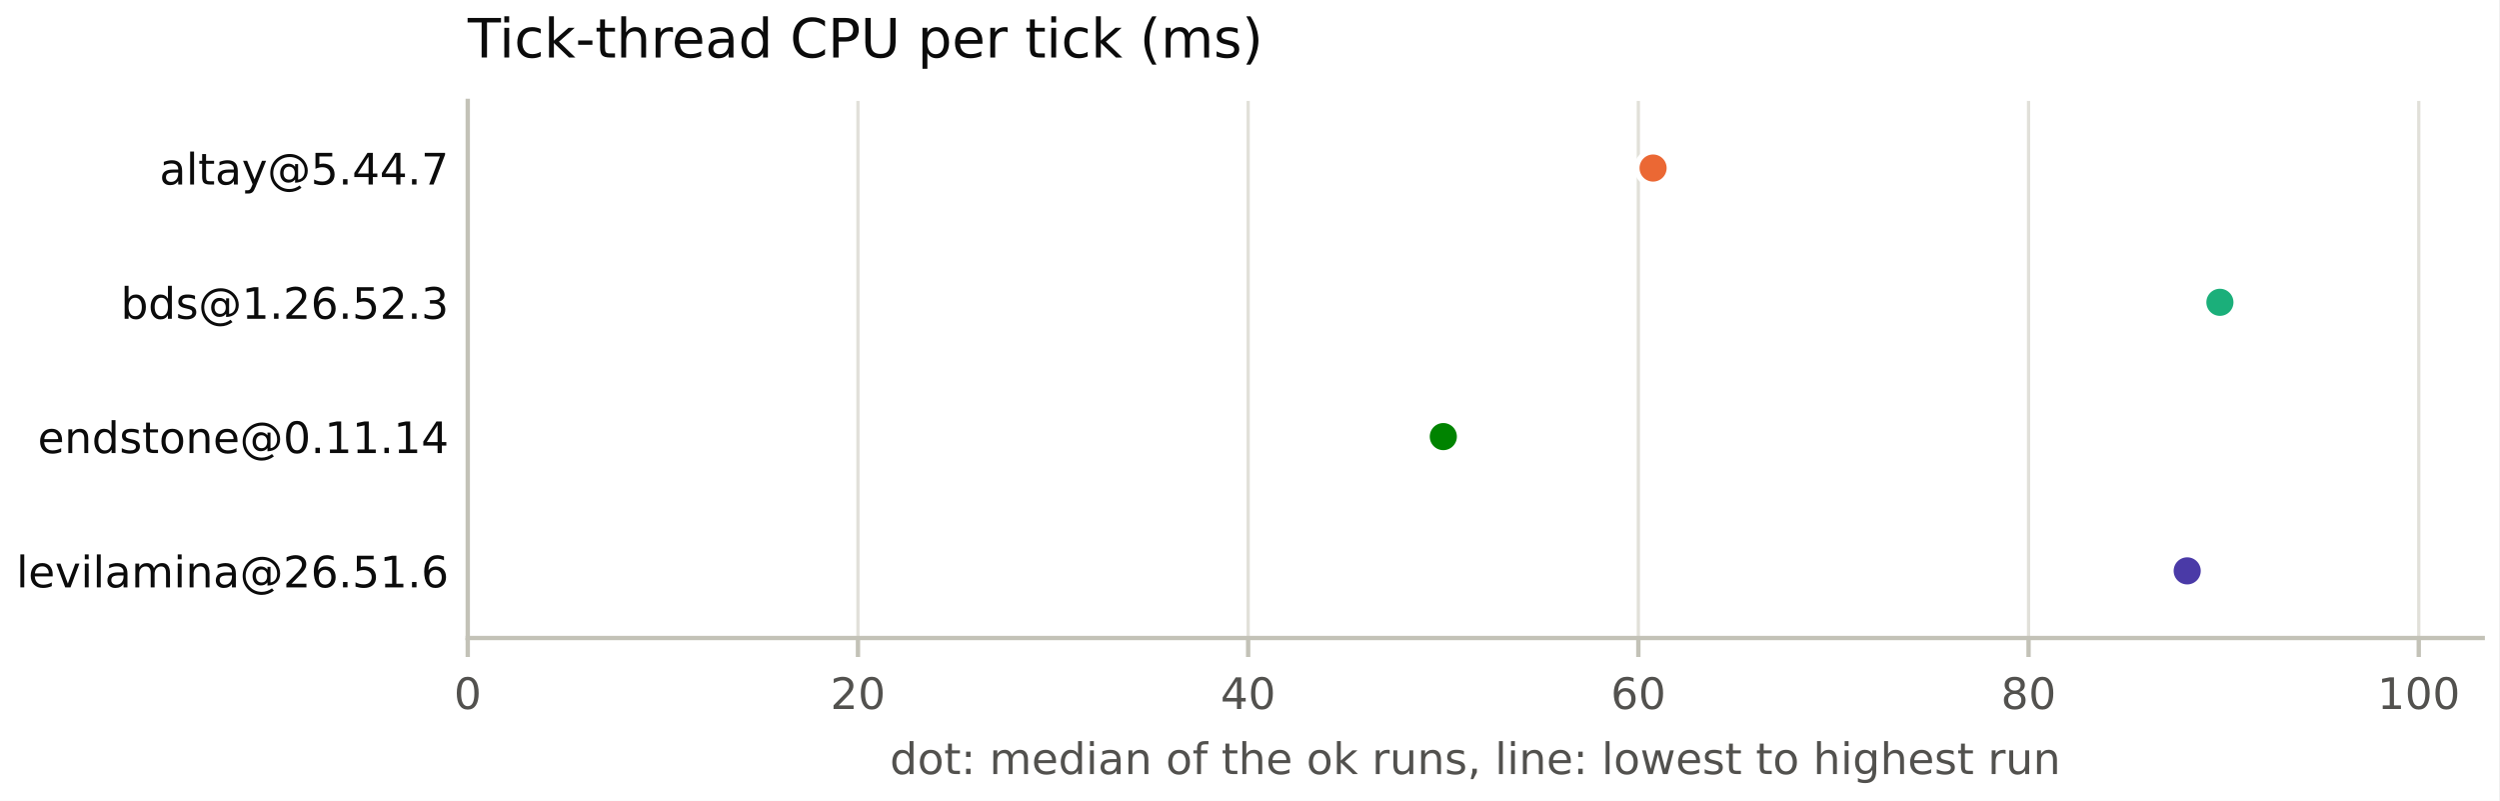
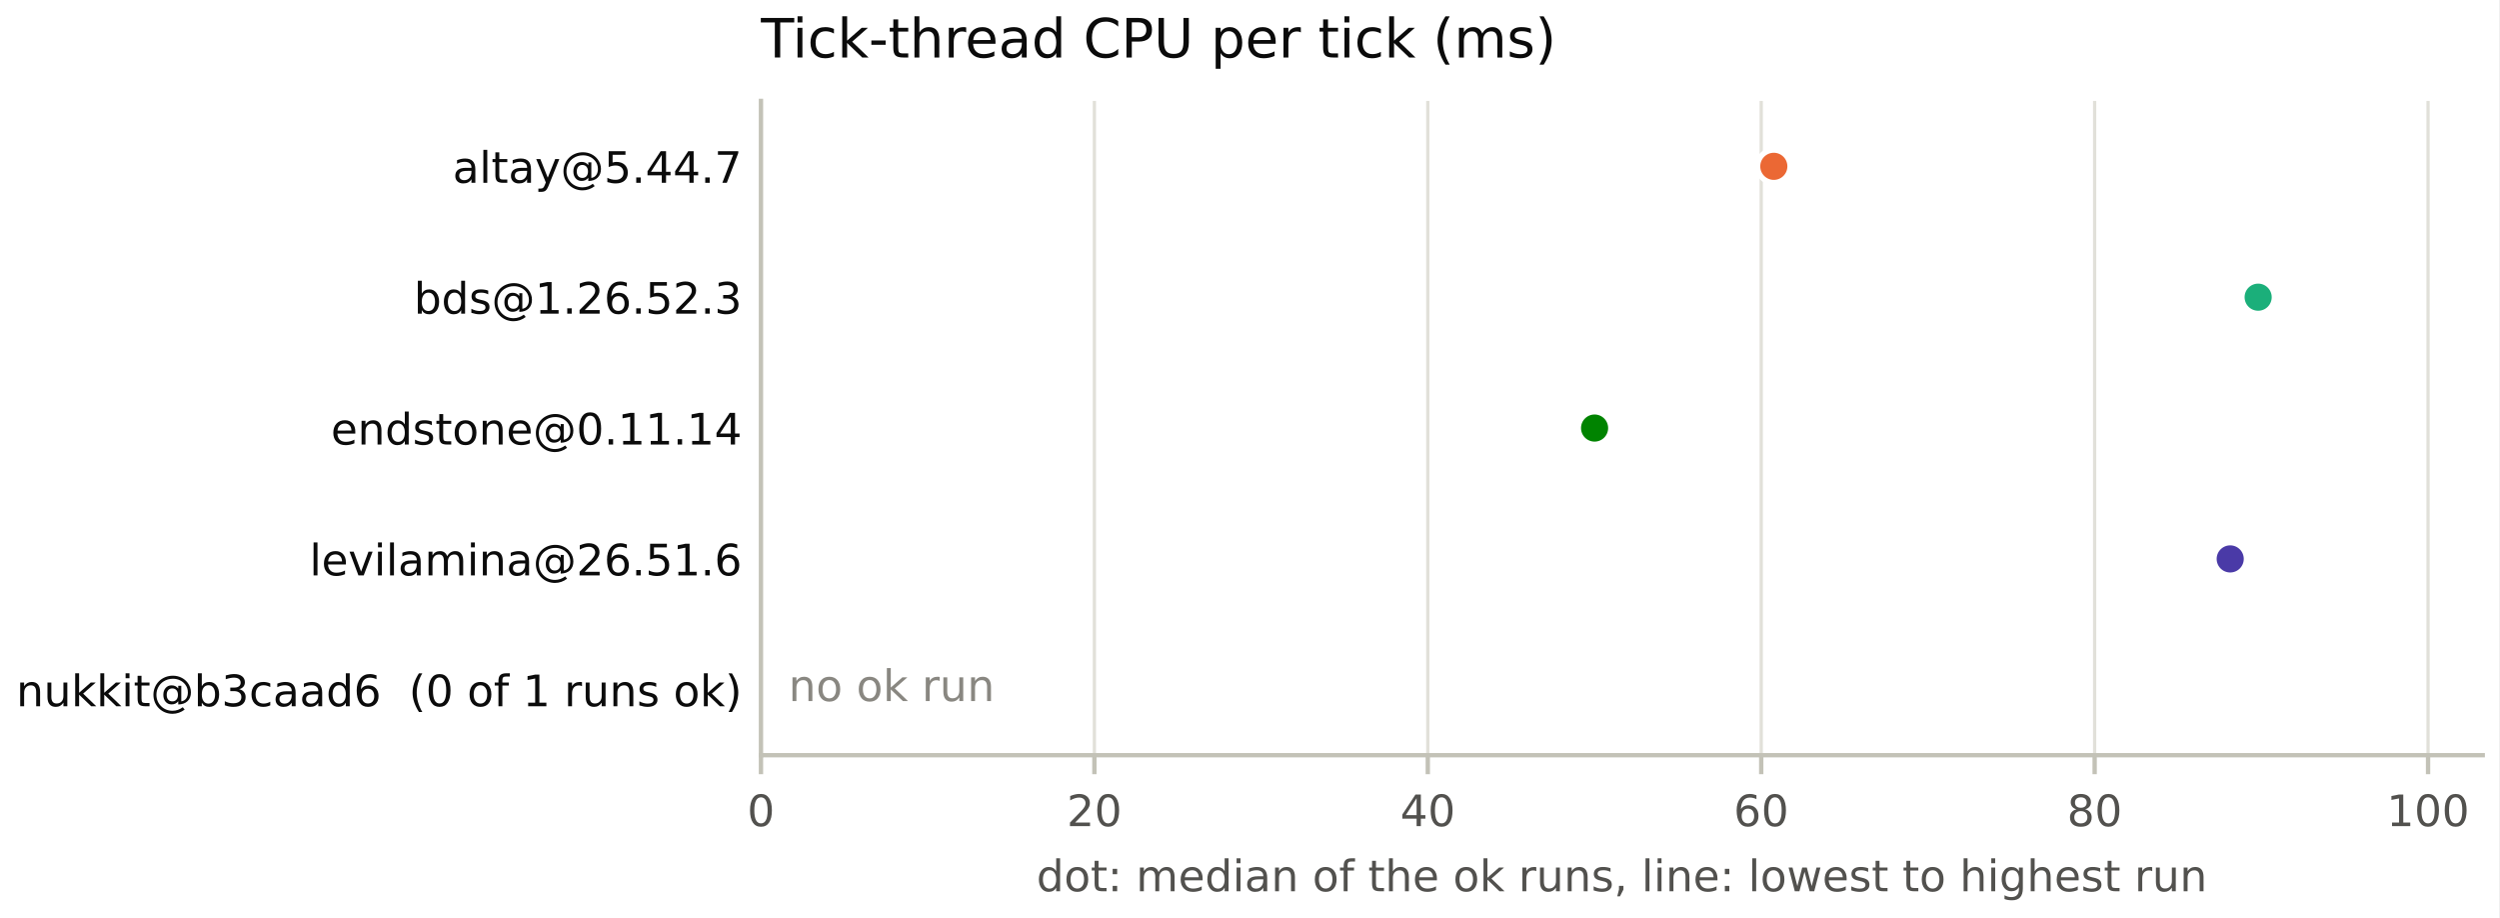
- <svg xmlns="http://www.w3.org/2000/svg" xmlns:xlink="http://www.w3.org/1999/xlink" width="460.8pt" height="147.6pt" viewBox="0 0 460.8 147.6" version="1.1">
+ <svg xmlns="http://www.w3.org/2000/svg" xmlns:xlink="http://www.w3.org/1999/xlink" width="460.8pt" height="169.2pt" viewBox="0 0 460.8 169.2" version="1.1">
  <defs>
    <style type="text/css">*{stroke-linejoin: round; stroke-linecap: butt}</style>
  </defs>
  <g id="figure_1">
    <g id="patch_1">
-       <path d="M 0 147.6  L 460.8 147.6  L 460.8 0  L 0 0  z " style="fill: #ffffff" />
+       <path d="M 0 169.2  L 460.8 169.2  L 460.8 0  L 0 0  z " style="fill: #ffffff" />
    </g>
    <g id="axes_1">
      <g id="patch_2">
-         <path d="M 86.25 117.599  L 457.8 117.599  L 457.8 18.599  L 86.25 18.599  z " style="fill: #ffffff" />
+         <path d="M 140.318 139.199  L 457.8 139.199  L 457.8 18.599  L 140.318 18.599  z " style="fill: #ffffff" />
      </g>
      <g id="matplotlib.axis_1">
        <g id="xtick_1">
          <g id="line2d_1">
-             <path d="M 86.25 117.599  L 86.25 18.599  " clip-path="url(#p5aa311c9fc)" style="fill: none; stroke: #e1e0d9; stroke-width: 0.6; stroke-linecap: square" />
+             <path d="M 140.318 139.199  L 140.318 18.599  " clip-path="url(#pf9aaf9a7cf)" style="fill: none; stroke: #e1e0d9; stroke-width: 0.6; stroke-linecap: square" />
          </g>
          <g id="line2d_2">
            <defs>
-               <path id="m9d5c777784" d="M 0 0  L 0 3.5  " style="stroke: #c3c2b7; stroke-width: 0.8" />
+               <path id="m6a92cbab7a" d="M 0 0  L 0 3.5  " style="stroke: #c3c2b7; stroke-width: 0.8" />
            </defs>
            <g>
-               <use xlink:href="#m9d5c777784" x="86.25" y="117.599" style="fill: #c3c2b7; stroke: #c3c2b7; stroke-width: 0.8" />
+               <use xlink:href="#m6a92cbab7a" x="140.318" y="139.199" style="fill: #c3c2b7; stroke: #c3c2b7; stroke-width: 0.8" />
            </g>
          </g>
          <g id="text_1">
-             <g style="fill: #52514e" transform="translate(83.70524 130.6773) scale(0.08 -0.08)">
+             <g style="fill: #52514e" transform="translate(137.7727 152.2773) scale(0.08 -0.08)">
              <defs>
                <path id="DejaVuSans-13" d="M 2034 4250  Q 1547 4250 1301 3770  Q 1056 3291 1056 2328  Q 1056 1369 1301 889  Q 1547 409 2034 409  Q 2525 409 2770 889  Q 3016 1369 3016 2328  Q 3016 3291 2770 3770  Q 2525 4250 2034 4250  z M 2034 4750  Q 2819 4750 3233 4129  Q 3647 3509 3647 2328  Q 3647 1150 3233 529  Q 2819 -91 2034 -91  Q 1250 -91 836 529  Q 422 1150 422 2328  Q 422 3509 836 4129  Q 1250 4750 2034 4750  z " transform="scale(0.015625)" />
              </defs>
              <use xlink:href="#DejaVuSans-13" />
            </g>
          </g>
        </g>
        <g id="xtick_2">
          <g id="line2d_3">
-             <path d="M 158.201 117.599  L 158.201 18.599  " clip-path="url(#p5aa311c9fc)" style="fill: none; stroke: #e1e0d9; stroke-width: 0.6; stroke-linecap: square" />
+             <path d="M 201.798 139.199  L 201.798 18.599  " clip-path="url(#pf9aaf9a7cf)" style="fill: none; stroke: #e1e0d9; stroke-width: 0.6; stroke-linecap: square" />
          </g>
          <g id="line2d_4">
            <g>
-               <use xlink:href="#m9d5c777784" x="158.201" y="117.599" style="fill: #c3c2b7; stroke: #c3c2b7; stroke-width: 0.8" />
+               <use xlink:href="#m6a92cbab7a" x="201.798" y="139.199" style="fill: #c3c2b7; stroke: #c3c2b7; stroke-width: 0.8" />
            </g>
          </g>
          <g id="text_2">
-             <g style="fill: #52514e" transform="translate(153.1107 130.6773) scale(0.08 -0.08)">
+             <g style="fill: #52514e" transform="translate(196.7081 152.2773) scale(0.08 -0.08)">
              <defs>
                <path id="DejaVuSans-15" d="M 1228 531  L 3431 531  L 3431 0  L 469 0  L 469 531  Q 828 903 1448 1529  Q 2069 2156 2228 2338  Q 2531 2678 2651 2914  Q 2772 3150 2772 3378  Q 2772 3750 2511 3984  Q 2250 4219 1831 4219  Q 1534 4219 1204 4116  Q 875 4013 500 3803  L 500 4441  Q 881 4594 1212 4672  Q 1544 4750 1819 4750  Q 2544 4750 2975 4387  Q 3406 4025 3406 3419  Q 3406 3131 3298 2873  Q 3191 2616 2906 2266  Q 2828 2175 2409 1742  Q 1991 1309 1228 531  z " transform="scale(0.015625)" />
              </defs>
              <use xlink:href="#DejaVuSans-15" />
              <use xlink:href="#DejaVuSans-13" transform="translate(63.625 0)" />
            </g>
          </g>
        </g>
        <g id="xtick_3">
          <g id="line2d_5">
-             <path d="M 230.151 117.599  L 230.151 18.599  " clip-path="url(#p5aa311c9fc)" style="fill: none; stroke: #e1e0d9; stroke-width: 0.6; stroke-linecap: square" />
+             <path d="M 263.278 139.199  L 263.278 18.599  " clip-path="url(#pf9aaf9a7cf)" style="fill: none; stroke: #e1e0d9; stroke-width: 0.6; stroke-linecap: square" />
          </g>
          <g id="line2d_6">
            <g>
-               <use xlink:href="#m9d5c777784" x="230.151" y="117.599" style="fill: #c3c2b7; stroke: #c3c2b7; stroke-width: 0.8" />
+               <use xlink:href="#m6a92cbab7a" x="263.278" y="139.199" style="fill: #c3c2b7; stroke: #c3c2b7; stroke-width: 0.8" />
            </g>
          </g>
          <g id="text_3">
-             <g style="fill: #52514e" transform="translate(225.0612 130.6773) scale(0.08 -0.08)">
+             <g style="fill: #52514e" transform="translate(258.1884 152.2773) scale(0.08 -0.08)">
              <defs>
                <path id="DejaVuSans-17" d="M 2419 4116  L 825 1625  L 2419 1625  L 2419 4116  z M 2253 4666  L 3047 4666  L 3047 1625  L 3713 1625  L 3713 1100  L 3047 1100  L 3047 0  L 2419 0  L 2419 1100  L 313 1100  L 313 1709  L 2253 4666  z " transform="scale(0.015625)" />
              </defs>
              <use xlink:href="#DejaVuSans-17" />
              <use xlink:href="#DejaVuSans-13" transform="translate(63.625 0)" />
            </g>
          </g>
        </g>
        <g id="xtick_4">
          <g id="line2d_7">
-             <path d="M 302.102 117.599  L 302.102 18.599  " clip-path="url(#p5aa311c9fc)" style="fill: none; stroke: #e1e0d9; stroke-width: 0.6; stroke-linecap: square" />
+             <path d="M 324.759 139.199  L 324.759 18.599  " clip-path="url(#pf9aaf9a7cf)" style="fill: none; stroke: #e1e0d9; stroke-width: 0.6; stroke-linecap: square" />
          </g>
          <g id="line2d_8">
            <g>
-               <use xlink:href="#m9d5c777784" x="302.102" y="117.599" style="fill: #c3c2b7; stroke: #c3c2b7; stroke-width: 0.8" />
+               <use xlink:href="#m6a92cbab7a" x="324.759" y="139.199" style="fill: #c3c2b7; stroke: #c3c2b7; stroke-width: 0.8" />
            </g>
          </g>
          <g id="text_4">
-             <g style="fill: #52514e" transform="translate(297.0117 130.6773) scale(0.08 -0.08)">
+             <g style="fill: #52514e" transform="translate(319.6688 152.2773) scale(0.08 -0.08)">
              <defs>
                <path id="DejaVuSans-19" d="M 2113 2584  Q 1688 2584 1439 2293  Q 1191 2003 1191 1497  Q 1191 994 1439 701  Q 1688 409 2113 409  Q 2538 409 2786 701  Q 3034 994 3034 1497  Q 3034 2003 2786 2293  Q 2538 2584 2113 2584  z M 3366 4563  L 3366 3988  Q 3128 4100 2886 4159  Q 2644 4219 2406 4219  Q 1781 4219 1451 3797  Q 1122 3375 1075 2522  Q 1259 2794 1537 2939  Q 1816 3084 2150 3084  Q 2853 3084 3261 2657  Q 3669 2231 3669 1497  Q 3669 778 3244 343  Q 2819 -91 2113 -91  Q 1303 -91 875 529  Q 447 1150 447 2328  Q 447 3434 972 4092  Q 1497 4750 2381 4750  Q 2619 4750 2861 4703  Q 3103 4656 3366 4563  z " transform="scale(0.015625)" />
              </defs>
              <use xlink:href="#DejaVuSans-19" />
              <use xlink:href="#DejaVuSans-13" transform="translate(63.625 0)" />
            </g>
          </g>
        </g>
        <g id="xtick_5">
          <g id="line2d_9">
-             <path d="M 374.052 117.599  L 374.052 18.599  " clip-path="url(#p5aa311c9fc)" style="fill: none; stroke: #e1e0d9; stroke-width: 0.6; stroke-linecap: square" />
+             <path d="M 386.239 139.199  L 386.239 18.599  " clip-path="url(#pf9aaf9a7cf)" style="fill: none; stroke: #e1e0d9; stroke-width: 0.6; stroke-linecap: square" />
          </g>
          <g id="line2d_10">
            <g>
-               <use xlink:href="#m9d5c777784" x="374.052" y="117.599" style="fill: #c3c2b7; stroke: #c3c2b7; stroke-width: 0.8" />
+               <use xlink:href="#m6a92cbab7a" x="386.239" y="139.199" style="fill: #c3c2b7; stroke: #c3c2b7; stroke-width: 0.8" />
            </g>
          </g>
          <g id="text_5">
-             <g style="fill: #52514e" transform="translate(368.9623 130.6773) scale(0.08 -0.08)">
+             <g style="fill: #52514e" transform="translate(381.1491 152.2773) scale(0.08 -0.08)">
              <defs>
                <path id="DejaVuSans-1b" d="M 2034 2216  Q 1584 2216 1326 1975  Q 1069 1734 1069 1313  Q 1069 891 1326 650  Q 1584 409 2034 409  Q 2484 409 2743 651  Q 3003 894 3003 1313  Q 3003 1734 2745 1975  Q 2488 2216 2034 2216  z M 1403 2484  Q 997 2584 770 2862  Q 544 3141 544 3541  Q 544 4100 942 4425  Q 1341 4750 2034 4750  Q 2731 4750 3128 4425  Q 3525 4100 3525 3541  Q 3525 3141 3298 2862  Q 3072 2584 2669 2484  Q 3125 2378 3379 2068  Q 3634 1759 3634 1313  Q 3634 634 3220 271  Q 2806 -91 2034 -91  Q 1263 -91 848 271  Q 434 634 434 1313  Q 434 1759 690 2068  Q 947 2378 1403 2484  z M 1172 3481  Q 1172 3119 1398 2916  Q 1625 2713 2034 2713  Q 2441 2713 2670 2916  Q 2900 3119 2900 3481  Q 2900 3844 2670 4047  Q 2441 4250 2034 4250  Q 1625 4250 1398 4047  Q 1172 3844 1172 3481  z " transform="scale(0.015625)" />
              </defs>
              <use xlink:href="#DejaVuSans-1b" />
              <use xlink:href="#DejaVuSans-13" transform="translate(63.625 0)" />
            </g>
          </g>
        </g>
        <g id="xtick_6">
          <g id="line2d_11">
-             <path d="M 446.003 117.599  L 446.003 18.599  " clip-path="url(#p5aa311c9fc)" style="fill: none; stroke: #e1e0d9; stroke-width: 0.6; stroke-linecap: square" />
+             <path d="M 447.719 139.199  L 447.719 18.599  " clip-path="url(#pf9aaf9a7cf)" style="fill: none; stroke: #e1e0d9; stroke-width: 0.6; stroke-linecap: square" />
          </g>
          <g id="line2d_12">
            <g>
-               <use xlink:href="#m9d5c777784" x="446.003" y="117.599" style="fill: #c3c2b7; stroke: #c3c2b7; stroke-width: 0.8" />
+               <use xlink:href="#m6a92cbab7a" x="447.719" y="139.199" style="fill: #c3c2b7; stroke: #c3c2b7; stroke-width: 0.8" />
            </g>
          </g>
          <g id="text_6">
-             <g style="fill: #52514e" transform="translate(438.3678 130.6773) scale(0.08 -0.08)">
+             <g style="fill: #52514e" transform="translate(440.0844 152.2773) scale(0.08 -0.08)">
              <defs>
                <path id="DejaVuSans-14" d="M 794 531  L 1825 531  L 1825 4091  L 703 3866  L 703 4441  L 1819 4666  L 2450 4666  L 2450 531  L 3481 531  L 3481 0  L 794 0  L 794 531  z " transform="scale(0.015625)" />
              </defs>
              <use xlink:href="#DejaVuSans-14" />
              <use xlink:href="#DejaVuSans-13" transform="translate(63.625 0)" />
              <use xlink:href="#DejaVuSans-13" transform="translate(127.25 0)" />
            </g>
          </g>
        </g>
        <g id="text_7">
-           <g style="fill: #52514e" transform="translate(164.0894 142.6779) scale(0.08 -0.08)">
+           <g style="fill: #52514e" transform="translate(191.1231 164.2779) scale(0.08 -0.08)">
            <defs>
              <path id="DejaVuSans-47" d="M 2906 2969  L 2906 4863  L 3481 4863  L 3481 0  L 2906 0  L 2906 525  Q 2725 213 2448 61  Q 2172 -91 1784 -91  Q 1150 -91 751 415  Q 353 922 353 1747  Q 353 2572 751 3078  Q 1150 3584 1784 3584  Q 2172 3584 2448 3432  Q 2725 3281 2906 2969  z M 947 1747  Q 947 1113 1208 752  Q 1469 391 1925 391  Q 2381 391 2643 752  Q 2906 1113 2906 1747  Q 2906 2381 2643 2742  Q 2381 3103 1925 3103  Q 1469 3103 1208 2742  Q 947 2381 947 1747  z " transform="scale(0.015625)" />
              <path id="DejaVuSans-52" d="M 1959 3097  Q 1497 3097 1228 2736  Q 959 2375 959 1747  Q 959 1119 1226 758  Q 1494 397 1959 397  Q 2419 397 2687 759  Q 2956 1122 2956 1747  Q 2956 2369 2687 2733  Q 2419 3097 1959 3097  z M 1959 3584  Q 2709 3584 3137 3096  Q 3566 2609 3566 1747  Q 3566 888 3137 398  Q 2709 -91 1959 -91  Q 1206 -91 779 398  Q 353 888 353 1747  Q 353 2609 779 3096  Q 1206 3584 1959 3584  z " transform="scale(0.015625)" />
              <path id="DejaVuSans-57" d="M 1172 4494  L 1172 3500  L 2356 3500  L 2356 3053  L 1172 3053  L 1172 1153  Q 1172 725 1289 603  Q 1406 481 1766 481  L 2356 481  L 2356 0  L 1766 0  Q 1100 0 847 248  Q 594 497 594 1153  L 594 3053  L 172 3053  L 172 3500  L 594 3500  L 594 4494  L 1172 4494  z " transform="scale(0.015625)" />
              <path id="DejaVuSans-1d" d="M 750 794  L 1409 794  L 1409 0  L 750 0  L 750 794  z M 750 3309  L 1409 3309  L 1409 2516  L 750 2516  L 750 3309  z " transform="scale(0.015625)" />
              <path id="DejaVuSans-3" transform="scale(0.015625)" />
              <path id="DejaVuSans-50" d="M 3328 2828  Q 3544 3216 3844 3400  Q 4144 3584 4550 3584  Q 5097 3584 5394 3201  Q 5691 2819 5691 2113  L 5691 0  L 5113 0  L 5113 2094  Q 5113 2597 4934 2840  Q 4756 3084 4391 3084  Q 3944 3084 3684 2787  Q 3425 2491 3425 1978  L 3425 0  L 2847 0  L 2847 2094  Q 2847 2600 2669 2842  Q 2491 3084 2119 3084  Q 1678 3084 1418 2786  Q 1159 2488 1159 1978  L 1159 0  L 581 0  L 581 3500  L 1159 3500  L 1159 2956  Q 1356 3278 1631 3431  Q 1906 3584 2284 3584  Q 2666 3584 2933 3390  Q 3200 3197 3328 2828  z " transform="scale(0.015625)" />
              <path id="DejaVuSans-48" d="M 3597 1894  L 3597 1613  L 953 1613  Q 991 1019 1311 708  Q 1631 397 2203 397  Q 2534 397 2845 478  Q 3156 559 3463 722  L 3463 178  Q 3153 47 2828 -22  Q 2503 -91 2169 -91  Q 1331 -91 842 396  Q 353 884 353 1716  Q 353 2575 817 3079  Q 1281 3584 2069 3584  Q 2775 3584 3186 3129  Q 3597 2675 3597 1894  z M 3022 2063  Q 3016 2534 2758 2815  Q 2500 3097 2075 3097  Q 1594 3097 1305 2825  Q 1016 2553 972 2059  L 3022 2063  z " transform="scale(0.015625)" />
              <path id="DejaVuSans-4c" d="M 603 3500  L 1178 3500  L 1178 0  L 603 0  L 603 3500  z M 603 4863  L 1178 4863  L 1178 4134  L 603 4134  L 603 4863  z " transform="scale(0.015625)" />
              <path id="DejaVuSans-44" d="M 2194 1759  Q 1497 1759 1228 1600  Q 959 1441 959 1056  Q 959 750 1161 570  Q 1363 391 1709 391  Q 2188 391 2477 730  Q 2766 1069 2766 1631  L 2766 1759  L 2194 1759  z M 3341 1997  L 3341 0  L 2766 0  L 2766 531  Q 2569 213 2275 61  Q 1981 -91 1556 -91  Q 1019 -91 701 211  Q 384 513 384 1019  Q 384 1609 779 1909  Q 1175 2209 1959 2209  L 2766 2209  L 2766 2266  Q 2766 2663 2505 2880  Q 2244 3097 1772 3097  Q 1472 3097 1187 3025  Q 903 2953 641 2809  L 641 3341  Q 956 3463 1253 3523  Q 1550 3584 1831 3584  Q 2591 3584 2966 3190  Q 3341 2797 3341 1997  z " transform="scale(0.015625)" />
              <path id="DejaVuSans-51" d="M 3513 2113  L 3513 0  L 2938 0  L 2938 2094  Q 2938 2591 2744 2837  Q 2550 3084 2163 3084  Q 1697 3084 1428 2787  Q 1159 2491 1159 1978  L 1159 0  L 581 0  L 581 3500  L 1159 3500  L 1159 2956  Q 1366 3272 1645 3428  Q 1925 3584 2291 3584  Q 2894 3584 3203 3211  Q 3513 2838 3513 2113  z " transform="scale(0.015625)" />
              <path id="DejaVuSans-49" d="M 2375 4863  L 2375 4384  L 1825 4384  Q 1516 4384 1395 4259  Q 1275 4134 1275 3809  L 1275 3500  L 2222 3500  L 2222 3053  L 1275 3053  L 1275 0  L 697 0  L 697 3053  L 147 3053  L 147 3500  L 697 3500  L 697 3744  Q 697 4328 969 4595  Q 1241 4863 1831 4863  L 2375 4863  z " transform="scale(0.015625)" />
              <path id="DejaVuSans-4b" d="M 3513 2113  L 3513 0  L 2938 0  L 2938 2094  Q 2938 2591 2744 2837  Q 2550 3084 2163 3084  Q 1697 3084 1428 2787  Q 1159 2491 1159 1978  L 1159 0  L 581 0  L 581 4863  L 1159 4863  L 1159 2956  Q 1366 3272 1645 3428  Q 1925 3584 2291 3584  Q 2894 3584 3203 3211  Q 3513 2838 3513 2113  z " transform="scale(0.015625)" />
              <path id="DejaVuSans-4e" d="M 581 4863  L 1159 4863  L 1159 1991  L 2875 3500  L 3609 3500  L 1753 1863  L 3688 0  L 2938 0  L 1159 1709  L 1159 0  L 581 0  L 581 4863  z " transform="scale(0.015625)" />
              <path id="DejaVuSans-55" d="M 2631 2963  Q 2534 3019 2420 3045  Q 2306 3072 2169 3072  Q 1681 3072 1420 2755  Q 1159 2438 1159 1844  L 1159 0  L 581 0  L 581 3500  L 1159 3500  L 1159 2956  Q 1341 3275 1631 3429  Q 1922 3584 2338 3584  Q 2397 3584 2469 3576  Q 2541 3569 2628 3553  L 2631 2963  z " transform="scale(0.015625)" />
              <path id="DejaVuSans-58" d="M 544 1381  L 544 3500  L 1119 3500  L 1119 1403  Q 1119 906 1312 657  Q 1506 409 1894 409  Q 2359 409 2629 706  Q 2900 1003 2900 1516  L 2900 3500  L 3475 3500  L 3475 0  L 2900 0  L 2900 538  Q 2691 219 2414 64  Q 2138 -91 1772 -91  Q 1169 -91 856 284  Q 544 659 544 1381  z M 1991 3584  L 1991 3584  z " transform="scale(0.015625)" />
              <path id="DejaVuSans-56" d="M 2834 3397  L 2834 2853  Q 2591 2978 2328 3040  Q 2066 3103 1784 3103  Q 1356 3103 1142 2972  Q 928 2841 928 2578  Q 928 2378 1081 2264  Q 1234 2150 1697 2047  L 1894 2003  Q 2506 1872 2764 1633  Q 3022 1394 3022 966  Q 3022 478 2636 193  Q 2250 -91 1575 -91  Q 1294 -91 989 -36  Q 684 19 347 128  L 347 722  Q 666 556 975 473  Q 1284 391 1588 391  Q 1994 391 2212 530  Q 2431 669 2431 922  Q 2431 1156 2273 1281  Q 2116 1406 1581 1522  L 1381 1569  Q 847 1681 609 1914  Q 372 2147 372 2553  Q 372 3047 722 3315  Q 1072 3584 1716 3584  Q 2034 3584 2315 3537  Q 2597 3491 2834 3397  z " transform="scale(0.015625)" />
              <path id="DejaVuSans-f" d="M 750 794  L 1409 794  L 1409 256  L 897 -744  L 494 -744  L 750 256  L 750 794  z " transform="scale(0.015625)" />
              <path id="DejaVuSans-4f" d="M 603 4863  L 1178 4863  L 1178 0  L 603 0  L 603 4863  z " transform="scale(0.015625)" />
              <path id="DejaVuSans-5a" d="M 269 3500  L 844 3500  L 1563 769  L 2278 3500  L 2956 3500  L 3675 769  L 4391 3500  L 4966 3500  L 4050 0  L 3372 0  L 2619 2869  L 1863 0  L 1184 0  L 269 3500  z " transform="scale(0.015625)" />
              <path id="DejaVuSans-4a" d="M 2906 1791  Q 2906 2416 2648 2759  Q 2391 3103 1925 3103  Q 1463 3103 1205 2759  Q 947 2416 947 1791  Q 947 1169 1205 825  Q 1463 481 1925 481  Q 2391 481 2648 825  Q 2906 1169 2906 1791  z M 3481 434  Q 3481 -459 3084 -895  Q 2688 -1331 1869 -1331  Q 1566 -1331 1297 -1286  Q 1028 -1241 775 -1147  L 775 -588  Q 1028 -725 1275 -790  Q 1522 -856 1778 -856  Q 2344 -856 2625 -561  Q 2906 -266 2906 331  L 2906 616  Q 2728 306 2450 153  Q 2172 0 1784 0  Q 1141 0 747 490  Q 353 981 353 1791  Q 353 2603 747 3093  Q 1141 3584 1784 3584  Q 2172 3584 2450 3431  Q 2728 3278 2906 2969  L 2906 3500  L 3481 3500  L 3481 434  z " transform="scale(0.015625)" />
            </defs>
            <use xlink:href="#DejaVuSans-47" />
            <use xlink:href="#DejaVuSans-52" transform="translate(63.48438 0)" />
            <use xlink:href="#DejaVuSans-57" transform="translate(124.6719 0)" />
            <use xlink:href="#DejaVuSans-1d" transform="translate(163.875 0)" />
            <use xlink:href="#DejaVuSans-3" transform="translate(197.5625 0)" />
            <use xlink:href="#DejaVuSans-50" transform="translate(229.3438 0)" />
            <use xlink:href="#DejaVuSans-48" transform="translate(326.75 0)" />
            <use xlink:href="#DejaVuSans-47" transform="translate(388.2812 0)" />
            <use xlink:href="#DejaVuSans-4c" transform="translate(451.7656 0)" />
            <use xlink:href="#DejaVuSans-44" transform="translate(479.5469 0)" />
            <use xlink:href="#DejaVuSans-51" transform="translate(540.8281 0)" />
            <use xlink:href="#DejaVuSans-3" transform="translate(604.2031 0)" />
            <use xlink:href="#DejaVuSans-52" transform="translate(635.9844 0)" />
            <use xlink:href="#DejaVuSans-49" transform="translate(697.1719 0)" />
            <use xlink:href="#DejaVuSans-3" transform="translate(732.375 0)" />
            <use xlink:href="#DejaVuSans-57" transform="translate(764.1562 0)" />
            <use xlink:href="#DejaVuSans-4b" transform="translate(803.3594 0)" />
            <use xlink:href="#DejaVuSans-48" transform="translate(866.7344 0)" />
            <use xlink:href="#DejaVuSans-3" transform="translate(928.2656 0)" />
            <use xlink:href="#DejaVuSans-52" transform="translate(960.0469 0)" />
            <use xlink:href="#DejaVuSans-4e" transform="translate(1021.234 0)" />
            <use xlink:href="#DejaVuSans-3" transform="translate(1079.141 0)" />
            <use xlink:href="#DejaVuSans-55" transform="translate(1110.922 0)" />
            <use xlink:href="#DejaVuSans-58" transform="translate(1152.031 0)" />
            <use xlink:href="#DejaVuSans-51" transform="translate(1215.406 0)" />
            <use xlink:href="#DejaVuSans-56" transform="translate(1278.781 0)" />
            <use xlink:href="#DejaVuSans-f" transform="translate(1330.875 0)" />
            <use xlink:href="#DejaVuSans-3" transform="translate(1362.656 0)" />
            <use xlink:href="#DejaVuSans-4f" transform="translate(1394.438 0)" />
            <use xlink:href="#DejaVuSans-4c" transform="translate(1422.219 0)" />
            <use xlink:href="#DejaVuSans-51" transform="translate(1450 0)" />
            <use xlink:href="#DejaVuSans-48" transform="translate(1513.375 0)" />
            <use xlink:href="#DejaVuSans-1d" transform="translate(1574.906 0)" />
            <use xlink:href="#DejaVuSans-3" transform="translate(1608.594 0)" />
            <use xlink:href="#DejaVuSans-4f" transform="translate(1640.375 0)" />
            <use xlink:href="#DejaVuSans-52" transform="translate(1668.156 0)" />
            <use xlink:href="#DejaVuSans-5a" transform="translate(1729.344 0)" />
            <use xlink:href="#DejaVuSans-48" transform="translate(1811.125 0)" />
            <use xlink:href="#DejaVuSans-56" transform="translate(1872.656 0)" />
            <use xlink:href="#DejaVuSans-57" transform="translate(1924.75 0)" />
            <use xlink:href="#DejaVuSans-3" transform="translate(1963.953 0)" />
            <use xlink:href="#DejaVuSans-57" transform="translate(1995.734 0)" />
            <use xlink:href="#DejaVuSans-52" transform="translate(2034.938 0)" />
            <use xlink:href="#DejaVuSans-3" transform="translate(2096.125 0)" />
            <use xlink:href="#DejaVuSans-4b" transform="translate(2127.906 0)" />
            <use xlink:href="#DejaVuSans-4c" transform="translate(2191.281 0)" />
            <use xlink:href="#DejaVuSans-4a" transform="translate(2219.062 0)" />
            <use xlink:href="#DejaVuSans-4b" transform="translate(2282.547 0)" />
            <use xlink:href="#DejaVuSans-48" transform="translate(2345.922 0)" />
            <use xlink:href="#DejaVuSans-56" transform="translate(2407.453 0)" />
            <use xlink:href="#DejaVuSans-57" transform="translate(2459.547 0)" />
            <use xlink:href="#DejaVuSans-3" transform="translate(2498.75 0)" />
            <use xlink:href="#DejaVuSans-55" transform="translate(2530.531 0)" />
            <use xlink:href="#DejaVuSans-58" transform="translate(2571.641 0)" />
            <use xlink:href="#DejaVuSans-51" transform="translate(2635.016 0)" />
          </g>
        </g>
      </g>
      <g id="matplotlib.axis_2">
        <g id="ytick_1">
          <g id="line2d_13" />
          <g id="text_8">
-             <g style="fill: #0b0b0b" transform="translate(29.40649 34.01311) scale(0.08 -0.08)">
+             <g style="fill: #0b0b0b" transform="translate(83.47399 33.6981) scale(0.08 -0.08)">
              <defs>
                <path id="DejaVuSans-5c" d="M 2059 -325  Q 1816 -950 1584 -1140  Q 1353 -1331 966 -1331  L 506 -1331  L 506 -850  L 844 -850  Q 1081 -850 1212 -737  Q 1344 -625 1503 -206  L 1606 56  L 191 3500  L 800 3500  L 1894 763  L 2988 3500  L 3597 3500  L 2059 -325  z " transform="scale(0.015625)" />
                <path id="DejaVuSans-23" d="M 2381 1678  Q 2381 1231 2603 976  Q 2825 722 3213 722  Q 3597 722 3817 978  Q 4038 1234 4038 1678  Q 4038 2116 3813 2373  Q 3588 2631 3206 2631  Q 2828 2631 2604 2375  Q 2381 2119 2381 1678  z M 4084 744  Q 3897 503 3655 389  Q 3413 275 3091 275  Q 2553 275 2217 664  Q 1881 1053 1881 1678  Q 1881 2303 2218 2693  Q 2556 3084 3091 3084  Q 3413 3084 3656 2967  Q 3900 2850 4084 2613  L 4084 3022  L 4531 3022  L 4531 722  Q 4988 791 5245 1139  Q 5503 1488 5503 2041  Q 5503 2375 5404 2669  Q 5306 2963 5106 3213  Q 4781 3622 4314 3839  Q 3847 4056 3297 4056  Q 2913 4056 2559 3954  Q 2206 3853 1906 3653  Q 1416 3334 1139 2817  Q 863 2300 863 1697  Q 863 1200 1042 765  Q 1222 331 1563 0  Q 1891 -325 2322 -495  Q 2753 -666 3244 -666  Q 3647 -666 4036 -530  Q 4425 -394 4750 -141  L 5031 -488  Q 4641 -791 4180 -952  Q 3719 -1113 3244 -1113  Q 2666 -1113 2153 -908  Q 1641 -703 1241 -313  Q 841 78 631 592  Q 422 1106 422 1697  Q 422 2266 634 2781  Q 847 3297 1241 3688  Q 1644 4084 2172 4295  Q 2700 4506 3291 4506  Q 3953 4506 4520 4234  Q 5088 3963 5472 3463  Q 5706 3156 5829 2797  Q 5953 2438 5953 2053  Q 5953 1231 5456 756  Q 4959 281 4084 263  L 4084 744  z " transform="scale(0.015625)" />
                <path id="DejaVuSans-18" d="M 691 4666  L 3169 4666  L 3169 4134  L 1269 4134  L 1269 2991  Q 1406 3038 1543 3061  Q 1681 3084 1819 3084  Q 2600 3084 3056 2656  Q 3513 2228 3513 1497  Q 3513 744 3044 326  Q 2575 -91 1722 -91  Q 1428 -91 1123 -41  Q 819 9 494 109  L 494 744  Q 775 591 1075 516  Q 1375 441 1709 441  Q 2250 441 2565 725  Q 2881 1009 2881 1497  Q 2881 1984 2565 2268  Q 2250 2553 1709 2553  Q 1456 2553 1204 2497  Q 953 2441 691 2322  L 691 4666  z " transform="scale(0.015625)" />
                <path id="DejaVuSans-11" d="M 684 794  L 1344 794  L 1344 0  L 684 0  L 684 794  z " transform="scale(0.015625)" />
                <path id="DejaVuSans-1a" d="M 525 4666  L 3525 4666  L 3525 4397  L 1831 0  L 1172 0  L 2766 4134  L 525 4134  L 525 4666  z " transform="scale(0.015625)" />
              </defs>
              <use xlink:href="#DejaVuSans-44" />
              <use xlink:href="#DejaVuSans-4f" transform="translate(61.28125 0)" />
              <use xlink:href="#DejaVuSans-57" transform="translate(89.0625 0)" />
              <use xlink:href="#DejaVuSans-44" transform="translate(128.2656 0)" />
              <use xlink:href="#DejaVuSans-5c" transform="translate(189.5469 0)" />
              <use xlink:href="#DejaVuSans-23" transform="translate(248.7344 0)" />
              <use xlink:href="#DejaVuSans-18" transform="translate(348.7344 0)" />
              <use xlink:href="#DejaVuSans-11" transform="translate(412.3594 0)" />
              <use xlink:href="#DejaVuSans-17" transform="translate(444.1406 0)" />
              <use xlink:href="#DejaVuSans-17" transform="translate(507.7656 0)" />
              <use xlink:href="#DejaVuSans-11" transform="translate(571.3906 0)" />
              <use xlink:href="#DejaVuSans-1a" transform="translate(603.1719 0)" />
            </g>
          </g>
        </g>
        <g id="ytick_2">
          <g id="line2d_14" />
          <g id="text_9">
-             <g style="fill: #0b0b0b" transform="translate(22.25774 58.76322) scale(0.08 -0.08)">
+             <g style="fill: #0b0b0b" transform="translate(76.32524 57.81819) scale(0.08 -0.08)">
              <defs>
                <path id="DejaVuSans-45" d="M 3116 1747  Q 3116 2381 2855 2742  Q 2594 3103 2138 3103  Q 1681 3103 1420 2742  Q 1159 2381 1159 1747  Q 1159 1113 1420 752  Q 1681 391 2138 391  Q 2594 391 2855 752  Q 3116 1113 3116 1747  z M 1159 2969  Q 1341 3281 1617 3432  Q 1894 3584 2278 3584  Q 2916 3584 3314 3078  Q 3713 2572 3713 1747  Q 3713 922 3314 415  Q 2916 -91 2278 -91  Q 1894 -91 1617 61  Q 1341 213 1159 525  L 1159 0  L 581 0  L 581 4863  L 1159 4863  L 1159 2969  z " transform="scale(0.015625)" />
                <path id="DejaVuSans-16" d="M 2597 2516  Q 3050 2419 3304 2112  Q 3559 1806 3559 1356  Q 3559 666 3084 287  Q 2609 -91 1734 -91  Q 1441 -91 1130 -33  Q 819 25 488 141  L 488 750  Q 750 597 1062 519  Q 1375 441 1716 441  Q 2309 441 2620 675  Q 2931 909 2931 1356  Q 2931 1769 2642 2001  Q 2353 2234 1838 2234  L 1294 2234  L 1294 2753  L 1863 2753  Q 2328 2753 2575 2939  Q 2822 3125 2822 3475  Q 2822 3834 2567 4026  Q 2313 4219 1838 4219  Q 1578 4219 1281 4162  Q 984 4106 628 3988  L 628 4550  Q 988 4650 1302 4700  Q 1616 4750 1894 4750  Q 2613 4750 3031 4423  Q 3450 4097 3450 3541  Q 3450 3153 3228 2886  Q 3006 2619 2597 2516  z " transform="scale(0.015625)" />
              </defs>
              <use xlink:href="#DejaVuSans-45" />
              <use xlink:href="#DejaVuSans-47" transform="translate(63.48438 0)" />
              <use xlink:href="#DejaVuSans-56" transform="translate(126.9688 0)" />
              <use xlink:href="#DejaVuSans-23" transform="translate(179.0625 0)" />
              <use xlink:href="#DejaVuSans-14" transform="translate(279.0625 0)" />
              <use xlink:href="#DejaVuSans-11" transform="translate(342.6875 0)" />
              <use xlink:href="#DejaVuSans-15" transform="translate(374.4688 0)" />
              <use xlink:href="#DejaVuSans-19" transform="translate(438.0938 0)" />
              <use xlink:href="#DejaVuSans-11" transform="translate(501.7188 0)" />
              <use xlink:href="#DejaVuSans-18" transform="translate(533.5 0)" />
              <use xlink:href="#DejaVuSans-15" transform="translate(597.125 0)" />
              <use xlink:href="#DejaVuSans-11" transform="translate(660.75 0)" />
              <use xlink:href="#DejaVuSans-16" transform="translate(692.5312 0)" />
            </g>
          </g>
        </g>
        <g id="ytick_3">
          <g id="line2d_15" />
          <g id="text_10">
-             <g style="fill: #0b0b0b" transform="translate(6.95274 83.51334) scale(0.08 -0.08)">
+             <g style="fill: #0b0b0b" transform="translate(61.02024 81.93828) scale(0.08 -0.08)">
              <use xlink:href="#DejaVuSans-48" />
              <use xlink:href="#DejaVuSans-51" transform="translate(61.53125 0)" />
              <use xlink:href="#DejaVuSans-47" transform="translate(124.9062 0)" />
              <use xlink:href="#DejaVuSans-56" transform="translate(188.3906 0)" />
              <use xlink:href="#DejaVuSans-57" transform="translate(240.4844 0)" />
              <use xlink:href="#DejaVuSans-52" transform="translate(279.6875 0)" />
              <use xlink:href="#DejaVuSans-51" transform="translate(340.875 0)" />
              <use xlink:href="#DejaVuSans-48" transform="translate(404.25 0)" />
              <use xlink:href="#DejaVuSans-23" transform="translate(465.7812 0)" />
              <use xlink:href="#DejaVuSans-13" transform="translate(565.7812 0)" />
              <use xlink:href="#DejaVuSans-11" transform="translate(629.4062 0)" />
              <use xlink:href="#DejaVuSans-14" transform="translate(661.1875 0)" />
              <use xlink:href="#DejaVuSans-14" transform="translate(724.8125 0)" />
              <use xlink:href="#DejaVuSans-11" transform="translate(788.4375 0)" />
              <use xlink:href="#DejaVuSans-14" transform="translate(820.2188 0)" />
              <use xlink:href="#DejaVuSans-17" transform="translate(883.8438 0)" />
            </g>
          </g>
        </g>
        <g id="ytick_4">
          <g id="line2d_16" />
          <g id="text_11">
-             <g style="fill: #0b0b0b" transform="translate(3.00024 108.2635) scale(0.08 -0.08)">
+             <g style="fill: #0b0b0b" transform="translate(57.06774 106.0584) scale(0.08 -0.08)">
              <defs>
                <path id="DejaVuSans-59" d="M 191 3500  L 800 3500  L 1894 563  L 2988 3500  L 3597 3500  L 2284 0  L 1503 0  L 191 3500  z " transform="scale(0.015625)" />
              </defs>
              <use xlink:href="#DejaVuSans-4f" />
              <use xlink:href="#DejaVuSans-48" transform="translate(27.78125 0)" />
              <use xlink:href="#DejaVuSans-59" transform="translate(89.3125 0)" />
              <use xlink:href="#DejaVuSans-4c" transform="translate(148.5 0)" />
              <use xlink:href="#DejaVuSans-4f" transform="translate(176.2812 0)" />
              <use xlink:href="#DejaVuSans-44" transform="translate(204.0625 0)" />
              <use xlink:href="#DejaVuSans-50" transform="translate(265.3438 0)" />
              <use xlink:href="#DejaVuSans-4c" transform="translate(362.75 0)" />
              <use xlink:href="#DejaVuSans-51" transform="translate(390.5312 0)" />
              <use xlink:href="#DejaVuSans-44" transform="translate(453.9062 0)" />
              <use xlink:href="#DejaVuSans-23" transform="translate(515.1875 0)" />
              <use xlink:href="#DejaVuSans-15" transform="translate(615.1875 0)" />
              <use xlink:href="#DejaVuSans-19" transform="translate(678.8125 0)" />
              <use xlink:href="#DejaVuSans-11" transform="translate(742.4375 0)" />
              <use xlink:href="#DejaVuSans-18" transform="translate(774.2188 0)" />
              <use xlink:href="#DejaVuSans-14" transform="translate(837.8438 0)" />
              <use xlink:href="#DejaVuSans-11" transform="translate(901.4688 0)" />
              <use xlink:href="#DejaVuSans-19" transform="translate(933.25 0)" />
            </g>
          </g>
        </g>
+         <g id="ytick_5">
+           <g id="line2d_17" />
+           <g id="text_12">
+             <g style="fill: #0b0b0b" transform="translate(3.00024 130.1785) scale(0.08 -0.08)">
+               <defs>
+                 <path id="DejaVuSans-46" d="M 3122 3366  L 3122 2828  Q 2878 2963 2633 3030  Q 2388 3097 2138 3097  Q 1578 3097 1268 2742  Q 959 2388 959 1747  Q 959 1106 1268 751  Q 1578 397 2138 397  Q 2388 397 2633 464  Q 2878 531 3122 666  L 3122 134  Q 2881 22 2623 -34  Q 2366 -91 2075 -91  Q 1284 -91 818 406  Q 353 903 353 1747  Q 353 2603 823 3093  Q 1294 3584 2113 3584  Q 2378 3584 2631 3529  Q 2884 3475 3122 3366  z " transform="scale(0.015625)" />
+                 <path id="DejaVuSans-b" d="M 1984 4856  Q 1566 4138 1362 3434  Q 1159 2731 1159 2009  Q 1159 1288 1364 580  Q 1569 -128 1984 -844  L 1484 -844  Q 1016 -109 783 600  Q 550 1309 550 2009  Q 550 2706 781 3412  Q 1013 4119 1484 4856  L 1984 4856  z " transform="scale(0.015625)" />
+                 <path id="DejaVuSans-c" d="M 513 4856  L 1013 4856  Q 1481 4119 1714 3412  Q 1947 2706 1947 2009  Q 1947 1309 1714 600  Q 1481 -109 1013 -844  L 513 -844  Q 928 -128 1133 580  Q 1338 1288 1338 2009  Q 1338 2731 1133 3434  Q 928 4138 513 4856  z " transform="scale(0.015625)" />
+               </defs>
+               <use xlink:href="#DejaVuSans-51" />
+               <use xlink:href="#DejaVuSans-58" transform="translate(63.375 0)" />
+               <use xlink:href="#DejaVuSans-4e" transform="translate(126.75 0)" />
+               <use xlink:href="#DejaVuSans-4e" transform="translate(184.6562 0)" />
+               <use xlink:href="#DejaVuSans-4c" transform="translate(242.5625 0)" />
+               <use xlink:href="#DejaVuSans-57" transform="translate(270.3438 0)" />
+               <use xlink:href="#DejaVuSans-23" transform="translate(309.5469 0)" />
+               <use xlink:href="#DejaVuSans-45" transform="translate(409.5469 0)" />
+               <use xlink:href="#DejaVuSans-16" transform="translate(473.0312 0)" />
+               <use xlink:href="#DejaVuSans-46" transform="translate(536.6562 0)" />
+               <use xlink:href="#DejaVuSans-44" transform="translate(591.6406 0)" />
+               <use xlink:href="#DejaVuSans-44" transform="translate(652.9219 0)" />
+               <use xlink:href="#DejaVuSans-47" transform="translate(714.2031 0)" />
+               <use xlink:href="#DejaVuSans-19" transform="translate(777.6875 0)" />
+               <use xlink:href="#DejaVuSans-3" transform="translate(841.3125 0)" />
+               <use xlink:href="#DejaVuSans-3" transform="translate(873.0938 0)" />
+               <use xlink:href="#DejaVuSans-b" transform="translate(904.875 0)" />
+               <use xlink:href="#DejaVuSans-13" transform="translate(943.8906 0)" />
+               <use xlink:href="#DejaVuSans-3" transform="translate(1007.516 0)" />
+               <use xlink:href="#DejaVuSans-52" transform="translate(1039.297 0)" />
+               <use xlink:href="#DejaVuSans-49" transform="translate(1100.484 0)" />
+               <use xlink:href="#DejaVuSans-3" transform="translate(1135.688 0)" />
+               <use xlink:href="#DejaVuSans-14" transform="translate(1167.469 0)" />
+               <use xlink:href="#DejaVuSans-3" transform="translate(1231.094 0)" />
+               <use xlink:href="#DejaVuSans-55" transform="translate(1262.875 0)" />
+               <use xlink:href="#DejaVuSans-58" transform="translate(1303.984 0)" />
+               <use xlink:href="#DejaVuSans-51" transform="translate(1367.359 0)" />
+               <use xlink:href="#DejaVuSans-56" transform="translate(1430.734 0)" />
+               <use xlink:href="#DejaVuSans-3" transform="translate(1482.828 0)" />
+               <use xlink:href="#DejaVuSans-52" transform="translate(1514.609 0)" />
+               <use xlink:href="#DejaVuSans-4e" transform="translate(1575.797 0)" />
+               <use xlink:href="#DejaVuSans-c" transform="translate(1633.703 0)" />
+             </g>
+           </g>
+         </g>
      </g>
      <g id="LineCollection_1">
-         <path d="M 304.818 30.974  L 304.818 30.974  " clip-path="url(#p5aa311c9fc)" style="fill: none; stroke: #eb6834; stroke-width: 1.5" />
-       </g>
-       <g id="line2d_17">
-         <defs>
-           <path id="mb637779352" d="M 0 3  C 0.796 3 1.559 2.684 2.121 2.121  C 2.684 1.559 3 0.796 3 0  C 3 -0.796 2.684 -1.559 2.121 -2.121  C 1.559 -2.684 0.796 -3 0 -3  C -0.796 -3 -1.559 -2.684 -2.121 -2.121  C -2.684 -1.559 -3 -0.796 -3 0  C -3 0.796 -2.684 1.559 -2.121 2.121  C -1.559 2.684 -0.796 3 0 3  z " style="stroke: #ffffff" />
-         </defs>
-         <g clip-path="url(#p5aa311c9fc)">
-           <use xlink:href="#mb637779352" x="304.818" y="30.974" style="fill: #eb6834; stroke: #ffffff" />
-         </g>
-       </g>
-       <g id="LineCollection_2">
-         <path d="M 409.337 55.724  L 409.337 55.724  " clip-path="url(#p5aa311c9fc)" style="fill: none; stroke: #1baf7a; stroke-width: 1.5" />
+         <path d="M 327.08 30.659  L 327.08 30.659  " clip-path="url(#pf9aaf9a7cf)" style="fill: none; stroke: #eb6834; stroke-width: 1.5" />
      </g>
      <g id="line2d_18">
        <defs>
-           <path id="m873cdda5f9" d="M 0 3  C 0.796 3 1.559 2.684 2.121 2.121  C 2.684 1.559 3 0.796 3 0  C 3 -0.796 2.684 -1.559 2.121 -2.121  C 1.559 -2.684 0.796 -3 0 -3  C -0.796 -3 -1.559 -2.684 -2.121 -2.121  C -2.684 -1.559 -3 -0.796 -3 0  C -3 0.796 -2.684 1.559 -2.121 2.121  C -1.559 2.684 -0.796 3 0 3  z " style="stroke: #ffffff" />
+           <path id="mcdaac0f9cb" d="M 0 3  C 0.796 3 1.559 2.684 2.121 2.121  C 2.684 1.559 3 0.796 3 0  C 3 -0.796 2.684 -1.559 2.121 -2.121  C 1.559 -2.684 0.796 -3 0 -3  C -0.796 -3 -1.559 -2.684 -2.121 -2.121  C -2.684 -1.559 -3 -0.796 -3 0  C -3 0.796 -2.684 1.559 -2.121 2.121  C -1.559 2.684 -0.796 3 0 3  z " style="stroke: #ffffff" />
        </defs>
-         <g clip-path="url(#p5aa311c9fc)">
-           <use xlink:href="#m873cdda5f9" x="409.337" y="55.724" style="fill: #1baf7a; stroke: #ffffff" />
-         </g>
-       </g>
-       <g id="LineCollection_3">
-         <path d="M 266.139 80.474  L 266.139 80.474  " clip-path="url(#p5aa311c9fc)" style="fill: none; stroke: #008300; stroke-width: 1.5" />
+         <g clip-path="url(#pf9aaf9a7cf)">
+           <use xlink:href="#mcdaac0f9cb" x="327.08" y="30.659" style="fill: #eb6834; stroke: #ffffff" />
+         </g>
+       </g>
+       <g id="LineCollection_2">
+         <path d="M 416.389 54.779  L 416.389 54.779  " clip-path="url(#pf9aaf9a7cf)" style="fill: none; stroke: #1baf7a; stroke-width: 1.5" />
      </g>
      <g id="line2d_19">
        <defs>
-           <path id="m66b65cbaff" d="M 0 3  C 0.796 3 1.559 2.684 2.121 2.121  C 2.684 1.559 3 0.796 3 0  C 3 -0.796 2.684 -1.559 2.121 -2.121  C 1.559 -2.684 0.796 -3 0 -3  C -0.796 -3 -1.559 -2.684 -2.121 -2.121  C -2.684 -1.559 -3 -0.796 -3 0  C -3 0.796 -2.684 1.559 -2.121 2.121  C -1.559 2.684 -0.796 3 0 3  z " style="stroke: #ffffff" />
+           <path id="m3559c71cde" d="M 0 3  C 0.796 3 1.559 2.684 2.121 2.121  C 2.684 1.559 3 0.796 3 0  C 3 -0.796 2.684 -1.559 2.121 -2.121  C 1.559 -2.684 0.796 -3 0 -3  C -0.796 -3 -1.559 -2.684 -2.121 -2.121  C -2.684 -1.559 -3 -0.796 -3 0  C -3 0.796 -2.684 1.559 -2.121 2.121  C -1.559 2.684 -0.796 3 0 3  z " style="stroke: #ffffff" />
        </defs>
-         <g clip-path="url(#p5aa311c9fc)">
-           <use xlink:href="#m66b65cbaff" x="266.139" y="80.474" style="fill: #008300; stroke: #ffffff" />
-         </g>
-       </g>
-       <g id="LineCollection_4">
-         <path d="M 403.306 105.224  L 403.306 105.224  " clip-path="url(#p5aa311c9fc)" style="fill: none; stroke: #4a3aa7; stroke-width: 1.5" />
+         <g clip-path="url(#pf9aaf9a7cf)">
+           <use xlink:href="#m3559c71cde" x="416.389" y="54.779" style="fill: #1baf7a; stroke: #ffffff" />
+         </g>
+       </g>
+       <g id="LineCollection_3">
+         <path d="M 294.03 78.899  L 294.03 78.899  " clip-path="url(#pf9aaf9a7cf)" style="fill: none; stroke: #008300; stroke-width: 1.5" />
      </g>
      <g id="line2d_20">
        <defs>
-           <path id="mfbbcd6418c" d="M 0 3  C 0.796 3 1.559 2.684 2.121 2.121  C 2.684 1.559 3 0.796 3 0  C 3 -0.796 2.684 -1.559 2.121 -2.121  C 1.559 -2.684 0.796 -3 0 -3  C -0.796 -3 -1.559 -2.684 -2.121 -2.121  C -2.684 -1.559 -3 -0.796 -3 0  C -3 0.796 -2.684 1.559 -2.121 2.121  C -1.559 2.684 -0.796 3 0 3  z " style="stroke: #ffffff" />
+           <path id="mbfe006294e" d="M 0 3  C 0.796 3 1.559 2.684 2.121 2.121  C 2.684 1.559 3 0.796 3 0  C 3 -0.796 2.684 -1.559 2.121 -2.121  C 1.559 -2.684 0.796 -3 0 -3  C -0.796 -3 -1.559 -2.684 -2.121 -2.121  C -2.684 -1.559 -3 -0.796 -3 0  C -3 0.796 -2.684 1.559 -2.121 2.121  C -1.559 2.684 -0.796 3 0 3  z " style="stroke: #ffffff" />
        </defs>
-         <g clip-path="url(#p5aa311c9fc)">
-           <use xlink:href="#mfbbcd6418c" x="403.306" y="105.224" style="fill: #4a3aa7; stroke: #ffffff" />
+         <g clip-path="url(#pf9aaf9a7cf)">
+           <use xlink:href="#mbfe006294e" x="294.03" y="78.899" style="fill: #008300; stroke: #ffffff" />
+         </g>
+       </g>
+       <g id="LineCollection_4">
+         <path d="M 411.236 103.019  L 411.236 103.019  " clip-path="url(#pf9aaf9a7cf)" style="fill: none; stroke: #4a3aa7; stroke-width: 1.5" />
+       </g>
+       <g id="line2d_21">
+         <defs>
+           <path id="m56a9570c19" d="M 0 3  C 0.796 3 1.559 2.684 2.121 2.121  C 2.684 1.559 3 0.796 3 0  C 3 -0.796 2.684 -1.559 2.121 -2.121  C 1.559 -2.684 0.796 -3 0 -3  C -0.796 -3 -1.559 -2.684 -2.121 -2.121  C -2.684 -1.559 -3 -0.796 -3 0  C -3 0.796 -2.684 1.559 -2.121 2.121  C -1.559 2.684 -0.796 3 0 3  z " style="stroke: #ffffff" />
+         </defs>
+         <g clip-path="url(#pf9aaf9a7cf)">
+           <use xlink:href="#m56a9570c19" x="411.236" y="103.019" style="fill: #4a3aa7; stroke: #ffffff" />
        </g>
      </g>
      <g id="patch_3">
-         <path d="M 86.25 117.599  L 86.25 18.599  " style="fill: none; stroke: #c3c2b7; stroke-width: 0.8; stroke-linejoin: miter; stroke-linecap: square" />
+         <path d="M 140.318 139.199  L 140.318 18.599  " style="fill: none; stroke: #c3c2b7; stroke-width: 0.8; stroke-linejoin: miter; stroke-linecap: square" />
      </g>
      <g id="patch_4">
-         <path d="M 86.25 117.599  L 457.8 117.599  " style="fill: none; stroke: #c3c2b7; stroke-width: 0.8; stroke-linejoin: miter; stroke-linecap: square" />
-       </g>
-       <g id="text_12">
-         <g style="fill: #0b0b0b" transform="translate(86.25024 10.59868) scale(0.1 -0.1)">
+         <path d="M 140.318 139.199  L 457.8 139.199  " style="fill: none; stroke: #c3c2b7; stroke-width: 0.8; stroke-linejoin: miter; stroke-linecap: square" />
+       </g>
+       <g id="text_13">
+         <g style="fill: #898781" transform="translate(140.3177 129.2175) scale(0.08 -0.08)">
+           <use xlink:href="#DejaVuSans-3" />
+           <use xlink:href="#DejaVuSans-3" transform="translate(31.78125 0)" />
+           <use xlink:href="#DejaVuSans-51" transform="translate(63.5625 0)" />
+           <use xlink:href="#DejaVuSans-52" transform="translate(126.9375 0)" />
+           <use xlink:href="#DejaVuSans-3" transform="translate(188.125 0)" />
+           <use xlink:href="#DejaVuSans-52" transform="translate(219.9062 0)" />
+           <use xlink:href="#DejaVuSans-4e" transform="translate(281.0938 0)" />
+           <use xlink:href="#DejaVuSans-3" transform="translate(339 0)" />
+           <use xlink:href="#DejaVuSans-55" transform="translate(370.7812 0)" />
+           <use xlink:href="#DejaVuSans-58" transform="translate(411.8906 0)" />
+           <use xlink:href="#DejaVuSans-51" transform="translate(475.2656 0)" />
+         </g>
+       </g>
+       <g id="text_14">
+         <g style="fill: #0b0b0b" transform="translate(140.3177 10.59868) scale(0.1 -0.1)">
          <defs>
            <path id="DejaVuSans-37" d="M -19 4666  L 3928 4666  L 3928 4134  L 2272 4134  L 2272 0  L 1638 0  L 1638 4134  L -19 4134  L -19 4666  z " transform="scale(0.015625)" />
-             <path id="DejaVuSans-46" d="M 3122 3366  L 3122 2828  Q 2878 2963 2633 3030  Q 2388 3097 2138 3097  Q 1578 3097 1268 2742  Q 959 2388 959 1747  Q 959 1106 1268 751  Q 1578 397 2138 397  Q 2388 397 2633 464  Q 2878 531 3122 666  L 3122 134  Q 2881 22 2623 -34  Q 2366 -91 2075 -91  Q 1284 -91 818 406  Q 353 903 353 1747  Q 353 2603 823 3093  Q 1294 3584 2113 3584  Q 2378 3584 2631 3529  Q 2884 3475 3122 3366  z " transform="scale(0.015625)" />
            <path id="DejaVuSans-10" d="M 313 2009  L 1997 2009  L 1997 1497  L 313 1497  L 313 2009  z " transform="scale(0.015625)" />
            <path id="DejaVuSans-26" d="M 4122 4306  L 4122 3641  Q 3803 3938 3442 4084  Q 3081 4231 2675 4231  Q 1875 4231 1450 3742  Q 1025 3253 1025 2328  Q 1025 1406 1450 917  Q 1875 428 2675 428  Q 3081 428 3442 575  Q 3803 722 4122 1019  L 4122 359  Q 3791 134 3420 21  Q 3050 -91 2638 -91  Q 1578 -91 968 557  Q 359 1206 359 2328  Q 359 3453 968 4101  Q 1578 4750 2638 4750  Q 3056 4750 3426 4639  Q 3797 4528 4122 4306  z " transform="scale(0.015625)" />
            <path id="DejaVuSans-33" d="M 1259 4147  L 1259 2394  L 2053 2394  Q 2494 2394 2734 2622  Q 2975 2850 2975 3272  Q 2975 3691 2734 3919  Q 2494 4147 2053 4147  L 1259 4147  z M 628 4666  L 2053 4666  Q 2838 4666 3239 4311  Q 3641 3956 3641 3272  Q 3641 2581 3239 2228  Q 2838 1875 2053 1875  L 1259 1875  L 1259 0  L 628 0  L 628 4666  z " transform="scale(0.015625)" />
            <path id="DejaVuSans-38" d="M 556 4666  L 1191 4666  L 1191 1831  Q 1191 1081 1462 751  Q 1734 422 2344 422  Q 2950 422 3222 751  Q 3494 1081 3494 1831  L 3494 4666  L 4128 4666  L 4128 1753  Q 4128 841 3676 375  Q 3225 -91 2344 -91  Q 1459 -91 1007 375  Q 556 841 556 1753  L 556 4666  z " transform="scale(0.015625)" />
            <path id="DejaVuSans-53" d="M 1159 525  L 1159 -1331  L 581 -1331  L 581 3500  L 1159 3500  L 1159 2969  Q 1341 3281 1617 3432  Q 1894 3584 2278 3584  Q 2916 3584 3314 3078  Q 3713 2572 3713 1747  Q 3713 922 3314 415  Q 2916 -91 2278 -91  Q 1894 -91 1617 61  Q 1341 213 1159 525  z M 3116 1747  Q 3116 2381 2855 2742  Q 2594 3103 2138 3103  Q 1681 3103 1420 2742  Q 1159 2381 1159 1747  Q 1159 1113 1420 752  Q 1681 391 2138 391  Q 2594 391 2855 752  Q 3116 1113 3116 1747  z " transform="scale(0.015625)" />
-             <path id="DejaVuSans-b" d="M 1984 4856  Q 1566 4138 1362 3434  Q 1159 2731 1159 2009  Q 1159 1288 1364 580  Q 1569 -128 1984 -844  L 1484 -844  Q 1016 -109 783 600  Q 550 1309 550 2009  Q 550 2706 781 3412  Q 1013 4119 1484 4856  L 1984 4856  z " transform="scale(0.015625)" />
-             <path id="DejaVuSans-c" d="M 513 4856  L 1013 4856  Q 1481 4119 1714 3412  Q 1947 2706 1947 2009  Q 1947 1309 1714 600  Q 1481 -109 1013 -844  L 513 -844  Q 928 -128 1133 580  Q 1338 1288 1338 2009  Q 1338 2731 1133 3434  Q 928 4138 513 4856  z " transform="scale(0.015625)" />
          </defs>
          <use xlink:href="#DejaVuSans-37" />
          <use xlink:href="#DejaVuSans-4c" transform="translate(58 0)" />
          <use xlink:href="#DejaVuSans-46" transform="translate(85.78125 0)" />
          <use xlink:href="#DejaVuSans-4e" transform="translate(140.7656 0)" />
          <use xlink:href="#DejaVuSans-10" transform="translate(198.6719 0)" />
          <use xlink:href="#DejaVuSans-57" transform="translate(234.75 0)" />
          <use xlink:href="#DejaVuSans-4b" transform="translate(273.9531 0)" />
          <use xlink:href="#DejaVuSans-55" transform="translate(337.3281 0)" />
          <use xlink:href="#DejaVuSans-48" transform="translate(376.2344 0)" />
          <use xlink:href="#DejaVuSans-44" transform="translate(437.7656 0)" />
          <use xlink:href="#DejaVuSans-47" transform="translate(499.0469 0)" />
          <use xlink:href="#DejaVuSans-3" transform="translate(562.5312 0)" />
          <use xlink:href="#DejaVuSans-26" transform="translate(594.3125 0)" />
          <use xlink:href="#DejaVuSans-33" transform="translate(664.1406 0)" />
          <use xlink:href="#DejaVuSans-38" transform="translate(724.4375 0)" />
          <use xlink:href="#DejaVuSans-3" transform="translate(797.625 0)" />
          <use xlink:href="#DejaVuSans-53" transform="translate(829.4062 0)" />
          <use xlink:href="#DejaVuSans-48" transform="translate(892.8906 0)" />
          <use xlink:href="#DejaVuSans-55" transform="translate(954.4219 0)" />
          <use xlink:href="#DejaVuSans-3" transform="translate(995.5312 0)" />
          <use xlink:href="#DejaVuSans-57" transform="translate(1027.312 0)" />
          <use xlink:href="#DejaVuSans-4c" transform="translate(1066.516 0)" />
          <use xlink:href="#DejaVuSans-46" transform="translate(1094.297 0)" />
          <use xlink:href="#DejaVuSans-4e" transform="translate(1149.281 0)" />
          <use xlink:href="#DejaVuSans-3" transform="translate(1207.188 0)" />
          <use xlink:href="#DejaVuSans-b" transform="translate(1238.969 0)" />
          <use xlink:href="#DejaVuSans-50" transform="translate(1277.984 0)" />
          <use xlink:href="#DejaVuSans-56" transform="translate(1375.391 0)" />
          <use xlink:href="#DejaVuSans-c" transform="translate(1427.484 0)" />
        </g>
      </g>
    </g>
  </g>
  <defs>
-     <clipPath id="p5aa311c9fc">
-       <rect x="86.25" y="18.599" width="371.55" height="99" />
+     <clipPath id="pf9aaf9a7cf">
+       <rect x="140.318" y="18.599" width="317.482" height="120.6" />
    </clipPath>
  </defs>
</svg>
